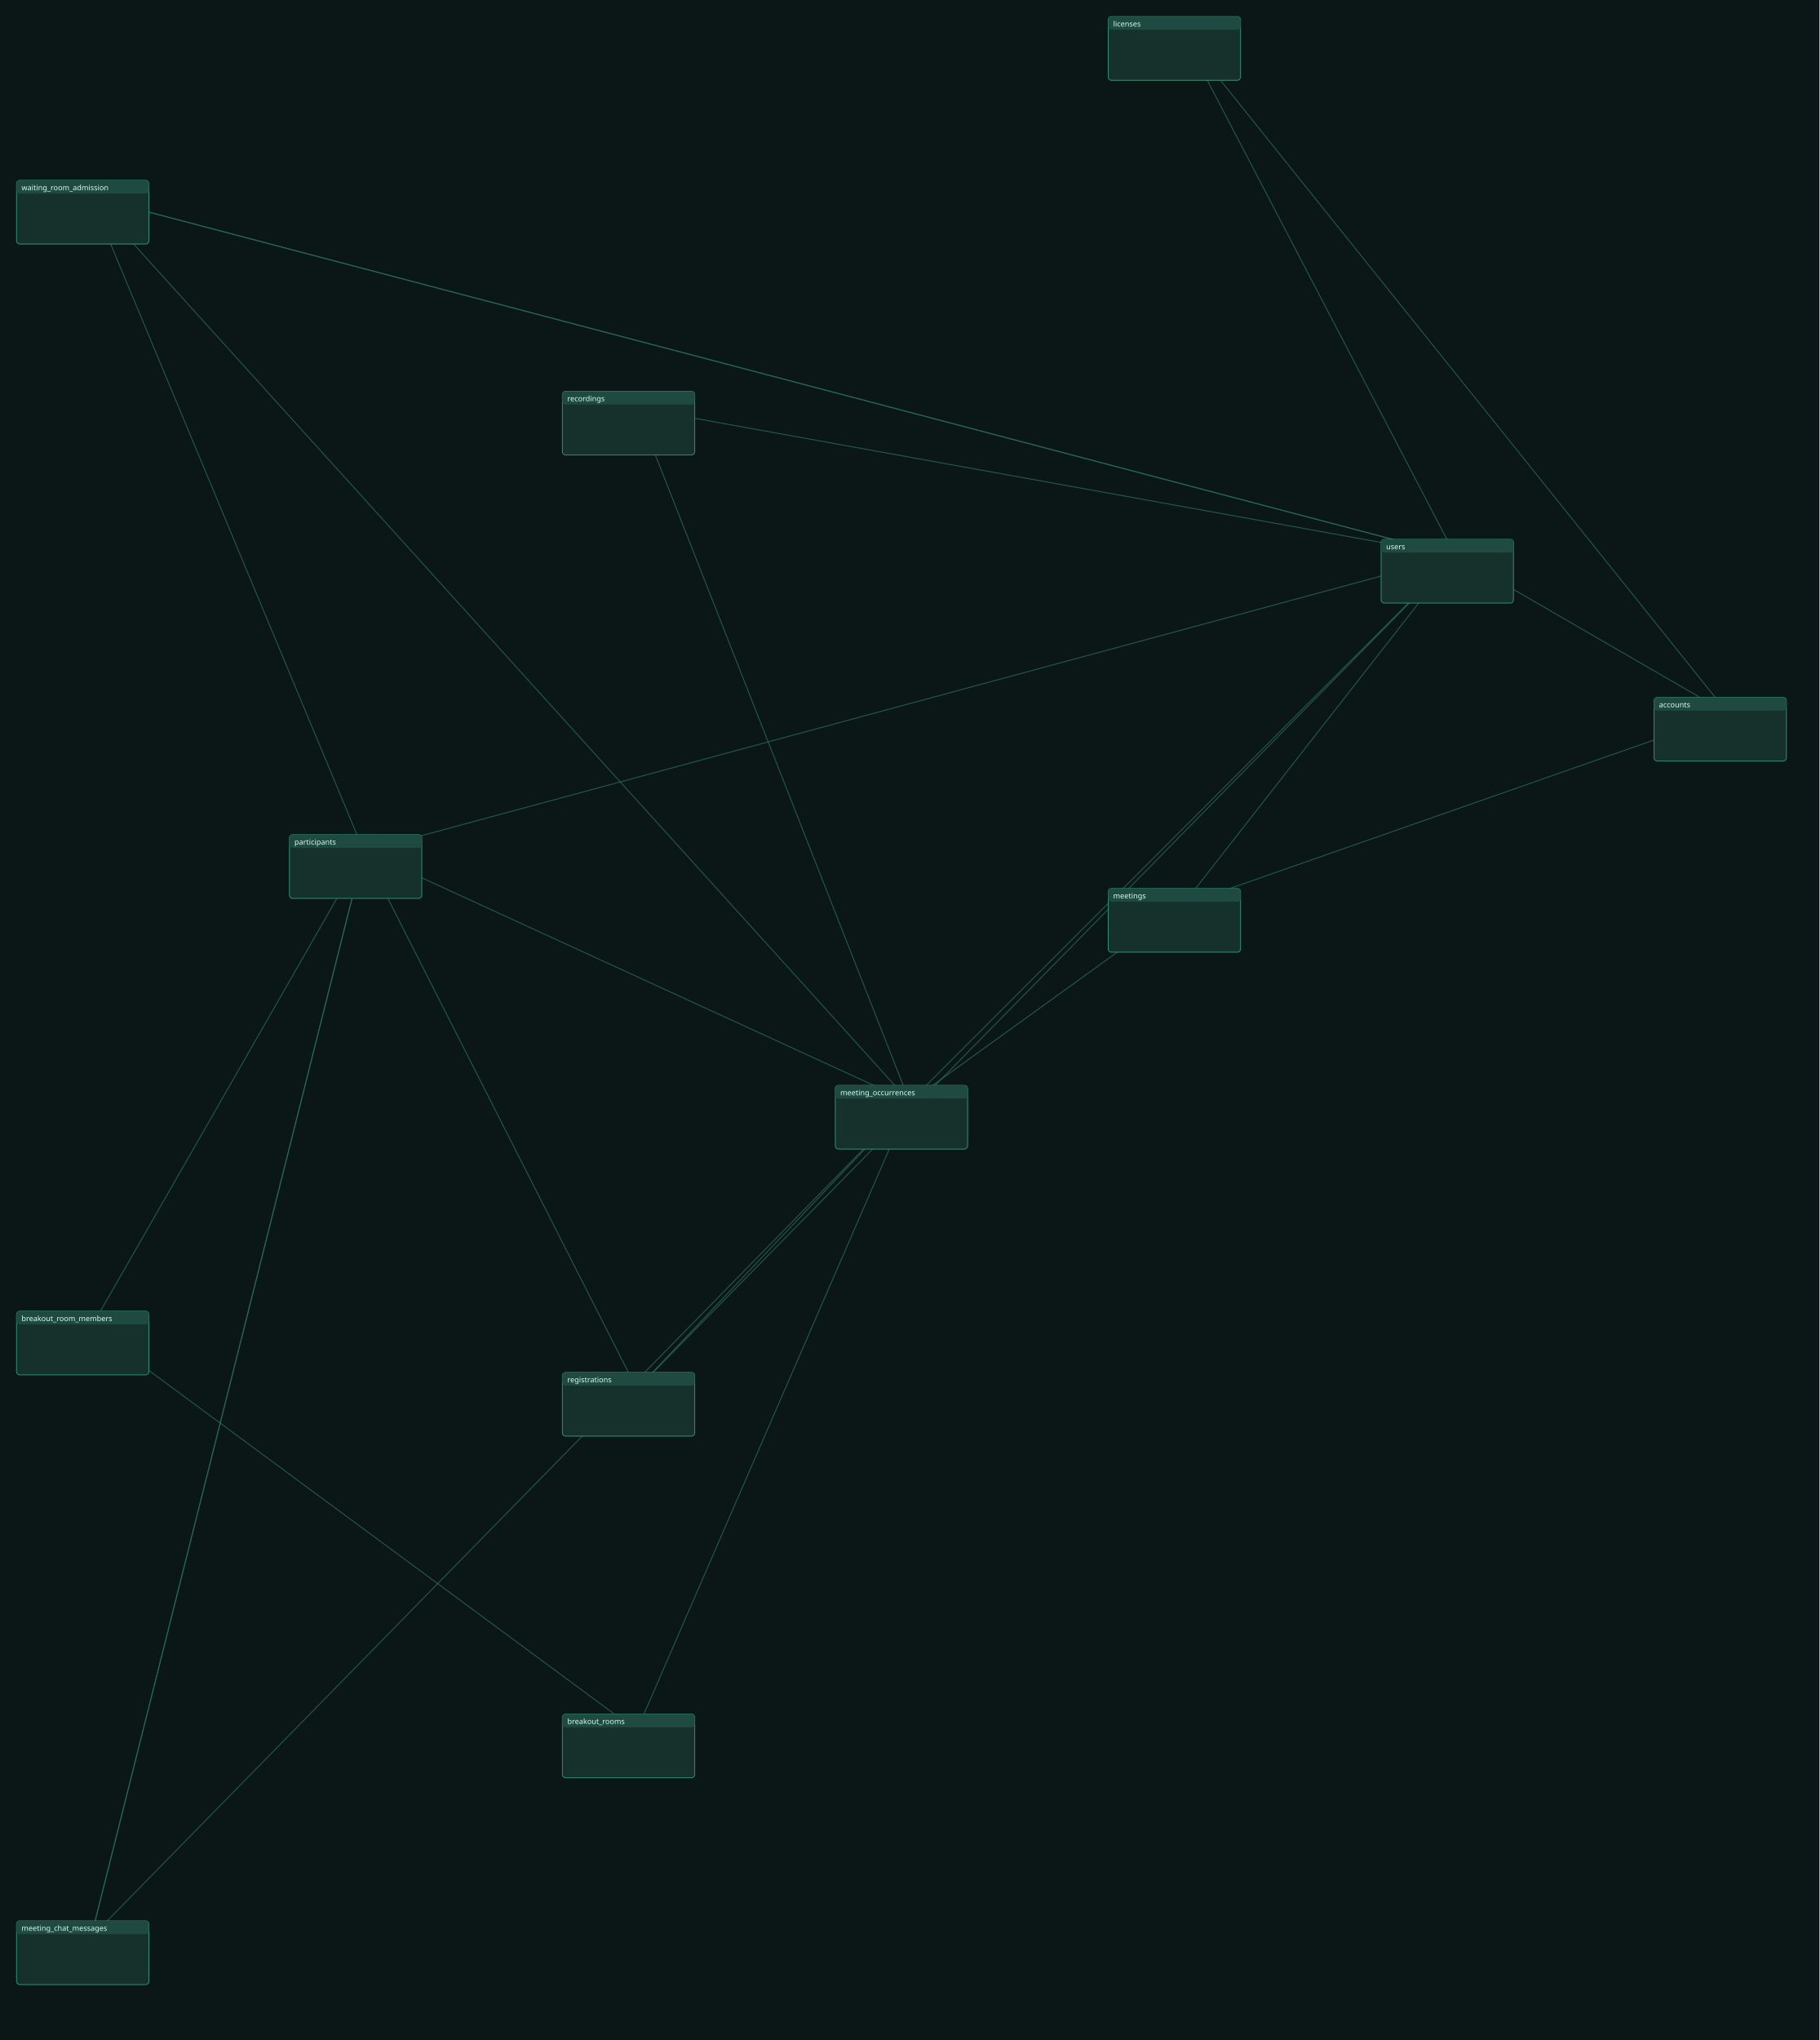
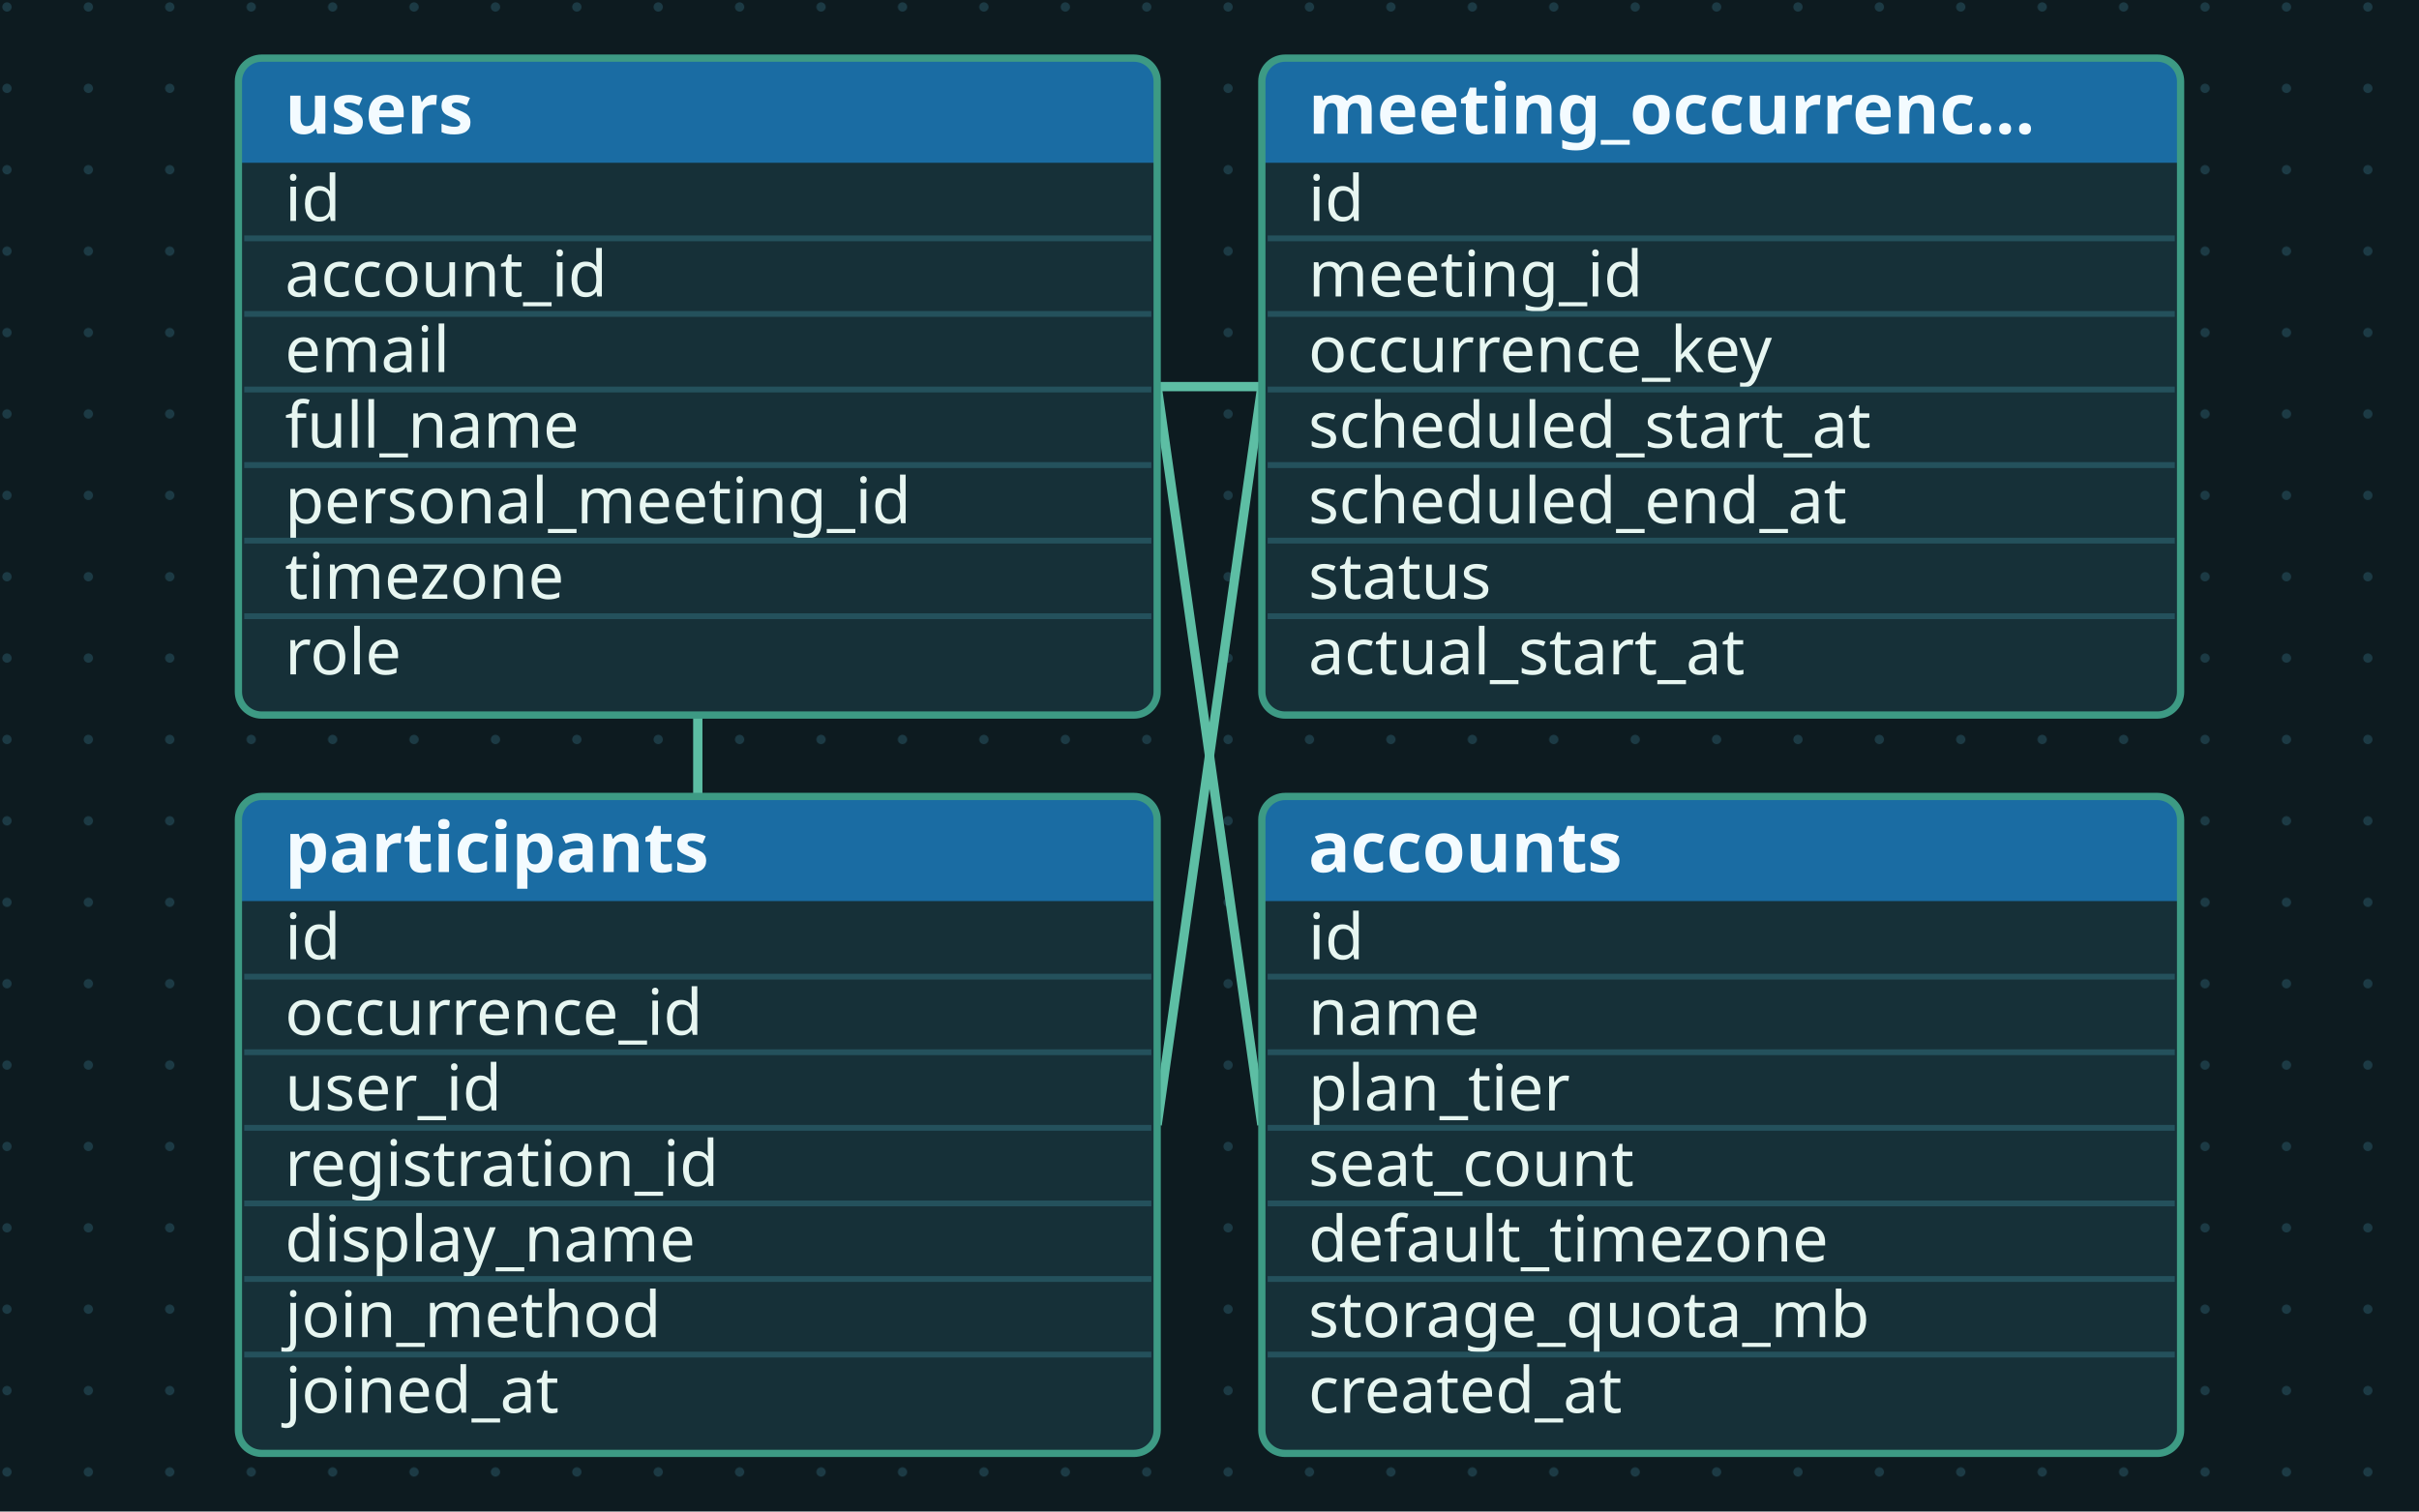
- <svg xmlns="http://www.w3.org/2000/svg" viewBox="0 0 2200 2466" width="2200" height="2466">
-   <rect width="2200" height="2466" fill="#0b1616" />
-   <line x1="1760.0" y1="672.0" x2="2090.0" y2="863.0" stroke="#2a6b5a" stroke-width="1.2" opacity="0.75" />
-   <line x1="1430.0" y1="40.0" x2="2090.0" y2="863.0" stroke="#2a6b5a" stroke-width="1.2" opacity="0.75" />
-   <line x1="1430.0" y1="40.0" x2="1760.0" y2="672.0" stroke="#2a6b5a" stroke-width="1.2" opacity="0.75" />
-   <line x1="1430.0" y1="1094.0" x2="2090.0" y2="863.0" stroke="#2a6b5a" stroke-width="1.2" opacity="0.75" />
-   <line x1="1430.0" y1="1094.0" x2="1760.0" y2="672.0" stroke="#2a6b5a" stroke-width="1.2" opacity="0.75" />
-   <line x1="1100.0" y1="1332.0" x2="1430.0" y2="1094.0" stroke="#2a6b5a" stroke-width="1.2" opacity="0.75" />
-   <line x1="1100.0" y1="1332.0" x2="1760.0" y2="672.0" stroke="#2a6b5a" stroke-width="1.2" opacity="0.75" />
-   <line x1="770.0" y1="1679.0" x2="1100.0" y2="1332.0" stroke="#2a6b5a" stroke-width="1.2" opacity="0.75" />
-   <line x1="770.0" y1="1679.0" x2="1760.0" y2="672.0" stroke="#2a6b5a" stroke-width="1.2" opacity="0.75" />
-   <line x1="440.0" y1="1029.0" x2="1100.0" y2="1332.0" stroke="#2a6b5a" stroke-width="1.2" opacity="0.75" />
-   <line x1="440.0" y1="1029.0" x2="1760.0" y2="672.0" stroke="#2a6b5a" stroke-width="1.2" opacity="0.75" />
-   <line x1="440.0" y1="1029.0" x2="770.0" y2="1679.0" stroke="#2a6b5a" stroke-width="1.2" opacity="0.75" />
-   <line x1="110.0" y1="238.0" x2="1100.0" y2="1332.0" stroke="#2a6b5a" stroke-width="1.2" opacity="0.75" />
-   <line x1="110.0" y1="238.0" x2="1760.0" y2="672.0" stroke="#2a6b5a" stroke-width="1.2" opacity="0.75" />
-   <line x1="110.0" y1="238.0" x2="440.0" y2="1029.0" stroke="#2a6b5a" stroke-width="1.2" opacity="0.75" />
-   <line x1="110.0" y1="238.0" x2="1760.0" y2="672.0" stroke="#2a6b5a" stroke-width="1.2" opacity="0.75" />
-   <line x1="770.0" y1="2092.0" x2="1100.0" y2="1332.0" stroke="#2a6b5a" stroke-width="1.2" opacity="0.75" />
-   <line x1="110.0" y1="1605.0" x2="770.0" y2="2092.0" stroke="#2a6b5a" stroke-width="1.2" opacity="0.75" />
-   <line x1="110.0" y1="1605.0" x2="440.0" y2="1029.0" stroke="#2a6b5a" stroke-width="1.2" opacity="0.75" />
-   <line x1="770.0" y1="493.0" x2="1100.0" y2="1332.0" stroke="#2a6b5a" stroke-width="1.2" opacity="0.75" />
-   <line x1="770.0" y1="493.0" x2="1760.0" y2="672.0" stroke="#2a6b5a" stroke-width="1.2" opacity="0.75" />
-   <line x1="110.0" y1="2342.0" x2="1100.0" y2="1332.0" stroke="#2a6b5a" stroke-width="1.2" opacity="0.75" />
-   <line x1="110.0" y1="2342.0" x2="440.0" y2="1029.0" stroke="#2a6b5a" stroke-width="1.2" opacity="0.75" />
-   <line x1="110.0" y1="2342.0" x2="440.0" y2="1029.0" stroke="#2a6b5a" stroke-width="1.2" opacity="0.75" />
-   <rect x="2000.0" y="843.0" width="160" height="77" rx="4" fill="#16302c" stroke="#2f8f6d" stroke-width="1" />
-   <rect x="2000.0" y="843.0" width="160" height="16" rx="4" fill="#1f4a42" />
-   <text x="2006.0" y="855.0" fill="#d7fff0" font-size="9" font-family="system-ui,sans-serif">accounts</text>
-   <rect x="1670.0" y="652.0" width="160" height="77" rx="4" fill="#16302c" stroke="#2f8f6d" stroke-width="1" />
-   <rect x="1670.0" y="652.0" width="160" height="16" rx="4" fill="#1f4a42" />
-   <text x="1676.0" y="664.0" fill="#d7fff0" font-size="9" font-family="system-ui,sans-serif">users</text>
-   <rect x="1340.0" y="20.0" width="160" height="77" rx="4" fill="#16302c" stroke="#2f8f6d" stroke-width="1" />
-   <rect x="1340.0" y="20.0" width="160" height="16" rx="4" fill="#1f4a42" />
-   <text x="1346.0" y="32.0" fill="#d7fff0" font-size="9" font-family="system-ui,sans-serif">licenses</text>
-   <rect x="1340.0" y="1074.0" width="160" height="77" rx="4" fill="#16302c" stroke="#2f8f6d" stroke-width="1" />
-   <rect x="1340.0" y="1074.0" width="160" height="16" rx="4" fill="#1f4a42" />
-   <text x="1346.0" y="1086.0" fill="#d7fff0" font-size="9" font-family="system-ui,sans-serif">meetings</text>
-   <rect x="1010.0" y="1312.0" width="160" height="77" rx="4" fill="#16302c" stroke="#2f8f6d" stroke-width="1" />
-   <rect x="1010.0" y="1312.0" width="160" height="16" rx="4" fill="#1f4a42" />
-   <text x="1016.0" y="1324.0" fill="#d7fff0" font-size="9" font-family="system-ui,sans-serif">meeting_occurrences</text>
-   <rect x="680.0" y="1659.0" width="160" height="77" rx="4" fill="#16302c" stroke="#2f8f6d" stroke-width="1" />
-   <rect x="680.0" y="1659.0" width="160" height="16" rx="4" fill="#1f4a42" />
-   <text x="686.0" y="1671.0" fill="#d7fff0" font-size="9" font-family="system-ui,sans-serif">registrations</text>
-   <rect x="350.0" y="1009.0" width="160" height="77" rx="4" fill="#16302c" stroke="#2f8f6d" stroke-width="1" />
-   <rect x="350.0" y="1009.0" width="160" height="16" rx="4" fill="#1f4a42" />
-   <text x="356.0" y="1021.0" fill="#d7fff0" font-size="9" font-family="system-ui,sans-serif">participants</text>
-   <rect x="20.0" y="218.0" width="160" height="77" rx="4" fill="#16302c" stroke="#2f8f6d" stroke-width="1" />
-   <rect x="20.0" y="218.0" width="160" height="16" rx="4" fill="#1f4a42" />
-   <text x="26.0" y="230.0" fill="#d7fff0" font-size="9" font-family="system-ui,sans-serif">waiting_room_admission</text>
-   <rect x="680.0" y="2072.0" width="160" height="77" rx="4" fill="#16302c" stroke="#2f8f6d" stroke-width="1" />
-   <rect x="680.0" y="2072.0" width="160" height="16" rx="4" fill="#1f4a42" />
-   <text x="686.0" y="2084.0" fill="#d7fff0" font-size="9" font-family="system-ui,sans-serif">breakout_rooms</text>
-   <rect x="20.0" y="1585.0" width="160" height="77" rx="4" fill="#16302c" stroke="#2f8f6d" stroke-width="1" />
-   <rect x="20.0" y="1585.0" width="160" height="16" rx="4" fill="#1f4a42" />
-   <text x="26.0" y="1597.0" fill="#d7fff0" font-size="9" font-family="system-ui,sans-serif">breakout_room_members</text>
-   <rect x="680.0" y="473.0" width="160" height="77" rx="4" fill="#16302c" stroke="#2f8f6d" stroke-width="1" />
-   <rect x="680.0" y="473.0" width="160" height="16" rx="4" fill="#1f4a42" />
-   <text x="686.0" y="485.0" fill="#d7fff0" font-size="9" font-family="system-ui,sans-serif">recordings</text>
-   <rect x="20.0" y="2322.0" width="160" height="77" rx="4" fill="#16302c" stroke="#2f8f6d" stroke-width="1" />
-   <rect x="20.0" y="2322.0" width="160" height="16" rx="4" fill="#1f4a42" />
-   <text x="26.0" y="2334.0" fill="#d7fff0" font-size="9" font-family="system-ui,sans-serif">meeting_chat_messages</text>
+ <svg xmlns="http://www.w3.org/2000/svg" viewBox="0 0 416.0 260.0" width="416.0" height="260.0">
+   <defs>
+     <pattern id="dots" width="14" height="14" patternUnits="userSpaceOnUse">
+       <circle cx="1.2" cy="1.2" r="0.8" fill="#1c3a44" />
+     </pattern>
+   </defs>
+   <rect width="416.0" height="260.0" fill="#0d1b20" />
+   <rect width="416.0" height="260.0" fill="url(#dots)" />
+   <line x1="199.0" y1="66.5" x2="217.0" y2="193.5" stroke="#5dbea4" stroke-width="1.6" />
+   <line x1="217.0" y1="66.5" x2="199.0" y2="66.5" stroke="#5dbea4" stroke-width="1.6" />
+   <line x1="199.0" y1="193.5" x2="217.0" y2="66.5" stroke="#5dbea4" stroke-width="1.6" />
+   <line x1="120.0" y1="137.0" x2="120.0" y2="123.0" stroke="#5dbea4" stroke-width="1.6" />
+   <g>
+     <clipPath id="t0">
+       <rect x="41.0" y="10.0" width="158" height="113.0" rx="4" />
+     </clipPath>
+     <g clip-path="url(#t0)">
+       <rect x="41.0" y="10.0" width="158" height="113.0" fill="#163038" />
+       <rect x="41.0" y="10.0" width="158" height="18" fill="#1a6ca3" />
+       <text x="49.0" y="38.0" fill="#e7f6f1" font-size="11" font-family="ui-sans-serif,system-ui,sans-serif">id</text>
+       <line x1="42.0" y1="41.0" x2="198.0" y2="41.0" stroke="#24515c" stroke-width="1" />
+       <text x="49.0" y="51.0" fill="#e7f6f1" font-size="11" font-family="ui-sans-serif,system-ui,sans-serif">account_id</text>
+       <line x1="42.0" y1="54.0" x2="198.0" y2="54.0" stroke="#24515c" stroke-width="1" />
+       <text x="49.0" y="64.0" fill="#e7f6f1" font-size="11" font-family="ui-sans-serif,system-ui,sans-serif">email</text>
+       <line x1="42.0" y1="67.0" x2="198.0" y2="67.0" stroke="#24515c" stroke-width="1" />
+       <text x="49.0" y="77.0" fill="#e7f6f1" font-size="11" font-family="ui-sans-serif,system-ui,sans-serif">full_name</text>
+       <line x1="42.0" y1="80.0" x2="198.0" y2="80.0" stroke="#24515c" stroke-width="1" />
+       <text x="49.0" y="90.0" fill="#e7f6f1" font-size="11" font-family="ui-sans-serif,system-ui,sans-serif">personal_meeting_id</text>
+       <line x1="42.0" y1="93.0" x2="198.0" y2="93.0" stroke="#24515c" stroke-width="1" />
+       <text x="49.0" y="103.0" fill="#e7f6f1" font-size="11" font-family="ui-sans-serif,system-ui,sans-serif">timezone</text>
+       <line x1="42.0" y1="106.0" x2="198.0" y2="106.0" stroke="#24515c" stroke-width="1" />
+       <text x="49.0" y="116.0" fill="#e7f6f1" font-size="11" font-family="ui-sans-serif,system-ui,sans-serif">role</text>
+     </g>
+     <rect x="41.0" y="10.0" width="158" height="113.0" rx="4" fill="none" stroke="#3d9a84" stroke-width="1.25" />
+     <text x="49.0" y="23.0" fill="#f3fbff" font-size="12" font-weight="650" font-family="ui-sans-serif,system-ui,sans-serif">users</text>
+   </g>
+   <g>
+     <clipPath id="t1">
+       <rect x="217.0" y="10.0" width="158" height="113.0" rx="4" />
+     </clipPath>
+     <g clip-path="url(#t1)">
+       <rect x="217.0" y="10.0" width="158" height="113.0" fill="#163038" />
+       <rect x="217.0" y="10.0" width="158" height="18" fill="#1a6ca3" />
+       <text x="225.0" y="38.0" fill="#e7f6f1" font-size="11" font-family="ui-sans-serif,system-ui,sans-serif">id</text>
+       <line x1="218.0" y1="41.0" x2="374.0" y2="41.0" stroke="#24515c" stroke-width="1" />
+       <text x="225.0" y="51.0" fill="#e7f6f1" font-size="11" font-family="ui-sans-serif,system-ui,sans-serif">meeting_id</text>
+       <line x1="218.0" y1="54.0" x2="374.0" y2="54.0" stroke="#24515c" stroke-width="1" />
+       <text x="225.0" y="64.0" fill="#e7f6f1" font-size="11" font-family="ui-sans-serif,system-ui,sans-serif">occurrence_key</text>
+       <line x1="218.0" y1="67.0" x2="374.0" y2="67.0" stroke="#24515c" stroke-width="1" />
+       <text x="225.0" y="77.0" fill="#e7f6f1" font-size="11" font-family="ui-sans-serif,system-ui,sans-serif">scheduled_start_at</text>
+       <line x1="218.0" y1="80.0" x2="374.0" y2="80.0" stroke="#24515c" stroke-width="1" />
+       <text x="225.0" y="90.0" fill="#e7f6f1" font-size="11" font-family="ui-sans-serif,system-ui,sans-serif">scheduled_end_at</text>
+       <line x1="218.0" y1="93.0" x2="374.0" y2="93.0" stroke="#24515c" stroke-width="1" />
+       <text x="225.0" y="103.0" fill="#e7f6f1" font-size="11" font-family="ui-sans-serif,system-ui,sans-serif">status</text>
+       <line x1="218.0" y1="106.0" x2="374.0" y2="106.0" stroke="#24515c" stroke-width="1" />
+       <text x="225.0" y="116.0" fill="#e7f6f1" font-size="11" font-family="ui-sans-serif,system-ui,sans-serif">actual_start_at</text>
+     </g>
+     <rect x="217.0" y="10.0" width="158" height="113.0" rx="4" fill="none" stroke="#3d9a84" stroke-width="1.25" />
+     <text x="225.0" y="23.0" fill="#f3fbff" font-size="12" font-weight="650" font-family="ui-sans-serif,system-ui,sans-serif">meeting_occurrenc…</text>
+   </g>
+   <g>
+     <clipPath id="t2">
+       <rect x="41.0" y="137.0" width="158" height="113.0" rx="4" />
+     </clipPath>
+     <g clip-path="url(#t2)">
+       <rect x="41.0" y="137.0" width="158" height="113.0" fill="#163038" />
+       <rect x="41.0" y="137.0" width="158" height="18" fill="#1a6ca3" />
+       <text x="49.0" y="165.0" fill="#e7f6f1" font-size="11" font-family="ui-sans-serif,system-ui,sans-serif">id</text>
+       <line x1="42.0" y1="168.0" x2="198.0" y2="168.0" stroke="#24515c" stroke-width="1" />
+       <text x="49.0" y="178.0" fill="#e7f6f1" font-size="11" font-family="ui-sans-serif,system-ui,sans-serif">occurrence_id</text>
+       <line x1="42.0" y1="181.0" x2="198.0" y2="181.0" stroke="#24515c" stroke-width="1" />
+       <text x="49.0" y="191.0" fill="#e7f6f1" font-size="11" font-family="ui-sans-serif,system-ui,sans-serif">user_id</text>
+       <line x1="42.0" y1="194.0" x2="198.0" y2="194.0" stroke="#24515c" stroke-width="1" />
+       <text x="49.0" y="204.0" fill="#e7f6f1" font-size="11" font-family="ui-sans-serif,system-ui,sans-serif">registration_id</text>
+       <line x1="42.0" y1="207.0" x2="198.0" y2="207.0" stroke="#24515c" stroke-width="1" />
+       <text x="49.0" y="217.0" fill="#e7f6f1" font-size="11" font-family="ui-sans-serif,system-ui,sans-serif">display_name</text>
+       <line x1="42.0" y1="220.0" x2="198.0" y2="220.0" stroke="#24515c" stroke-width="1" />
+       <text x="49.0" y="230.0" fill="#e7f6f1" font-size="11" font-family="ui-sans-serif,system-ui,sans-serif">join_method</text>
+       <line x1="42.0" y1="233.0" x2="198.0" y2="233.0" stroke="#24515c" stroke-width="1" />
+       <text x="49.0" y="243.0" fill="#e7f6f1" font-size="11" font-family="ui-sans-serif,system-ui,sans-serif">joined_at</text>
+     </g>
+     <rect x="41.0" y="137.0" width="158" height="113.0" rx="4" fill="none" stroke="#3d9a84" stroke-width="1.25" />
+     <text x="49.0" y="150.0" fill="#f3fbff" font-size="12" font-weight="650" font-family="ui-sans-serif,system-ui,sans-serif">participants</text>
+   </g>
+   <g>
+     <clipPath id="t3">
+       <rect x="217.0" y="137.0" width="158" height="113.0" rx="4" />
+     </clipPath>
+     <g clip-path="url(#t3)">
+       <rect x="217.0" y="137.0" width="158" height="113.0" fill="#163038" />
+       <rect x="217.0" y="137.0" width="158" height="18" fill="#1a6ca3" />
+       <text x="225.0" y="165.0" fill="#e7f6f1" font-size="11" font-family="ui-sans-serif,system-ui,sans-serif">id</text>
+       <line x1="218.0" y1="168.0" x2="374.0" y2="168.0" stroke="#24515c" stroke-width="1" />
+       <text x="225.0" y="178.0" fill="#e7f6f1" font-size="11" font-family="ui-sans-serif,system-ui,sans-serif">name</text>
+       <line x1="218.0" y1="181.0" x2="374.0" y2="181.0" stroke="#24515c" stroke-width="1" />
+       <text x="225.0" y="191.0" fill="#e7f6f1" font-size="11" font-family="ui-sans-serif,system-ui,sans-serif">plan_tier</text>
+       <line x1="218.0" y1="194.0" x2="374.0" y2="194.0" stroke="#24515c" stroke-width="1" />
+       <text x="225.0" y="204.0" fill="#e7f6f1" font-size="11" font-family="ui-sans-serif,system-ui,sans-serif">seat_count</text>
+       <line x1="218.0" y1="207.0" x2="374.0" y2="207.0" stroke="#24515c" stroke-width="1" />
+       <text x="225.0" y="217.0" fill="#e7f6f1" font-size="11" font-family="ui-sans-serif,system-ui,sans-serif">default_timezone</text>
+       <line x1="218.0" y1="220.0" x2="374.0" y2="220.0" stroke="#24515c" stroke-width="1" />
+       <text x="225.0" y="230.0" fill="#e7f6f1" font-size="11" font-family="ui-sans-serif,system-ui,sans-serif">storage_quota_mb</text>
+       <line x1="218.0" y1="233.0" x2="374.0" y2="233.0" stroke="#24515c" stroke-width="1" />
+       <text x="225.0" y="243.0" fill="#e7f6f1" font-size="11" font-family="ui-sans-serif,system-ui,sans-serif">created_at</text>
+     </g>
+     <rect x="217.0" y="137.0" width="158" height="113.0" rx="4" fill="none" stroke="#3d9a84" stroke-width="1.25" />
+     <text x="225.0" y="150.0" fill="#f3fbff" font-size="12" font-weight="650" font-family="ui-sans-serif,system-ui,sans-serif">accounts</text>
+   </g>
</svg>
